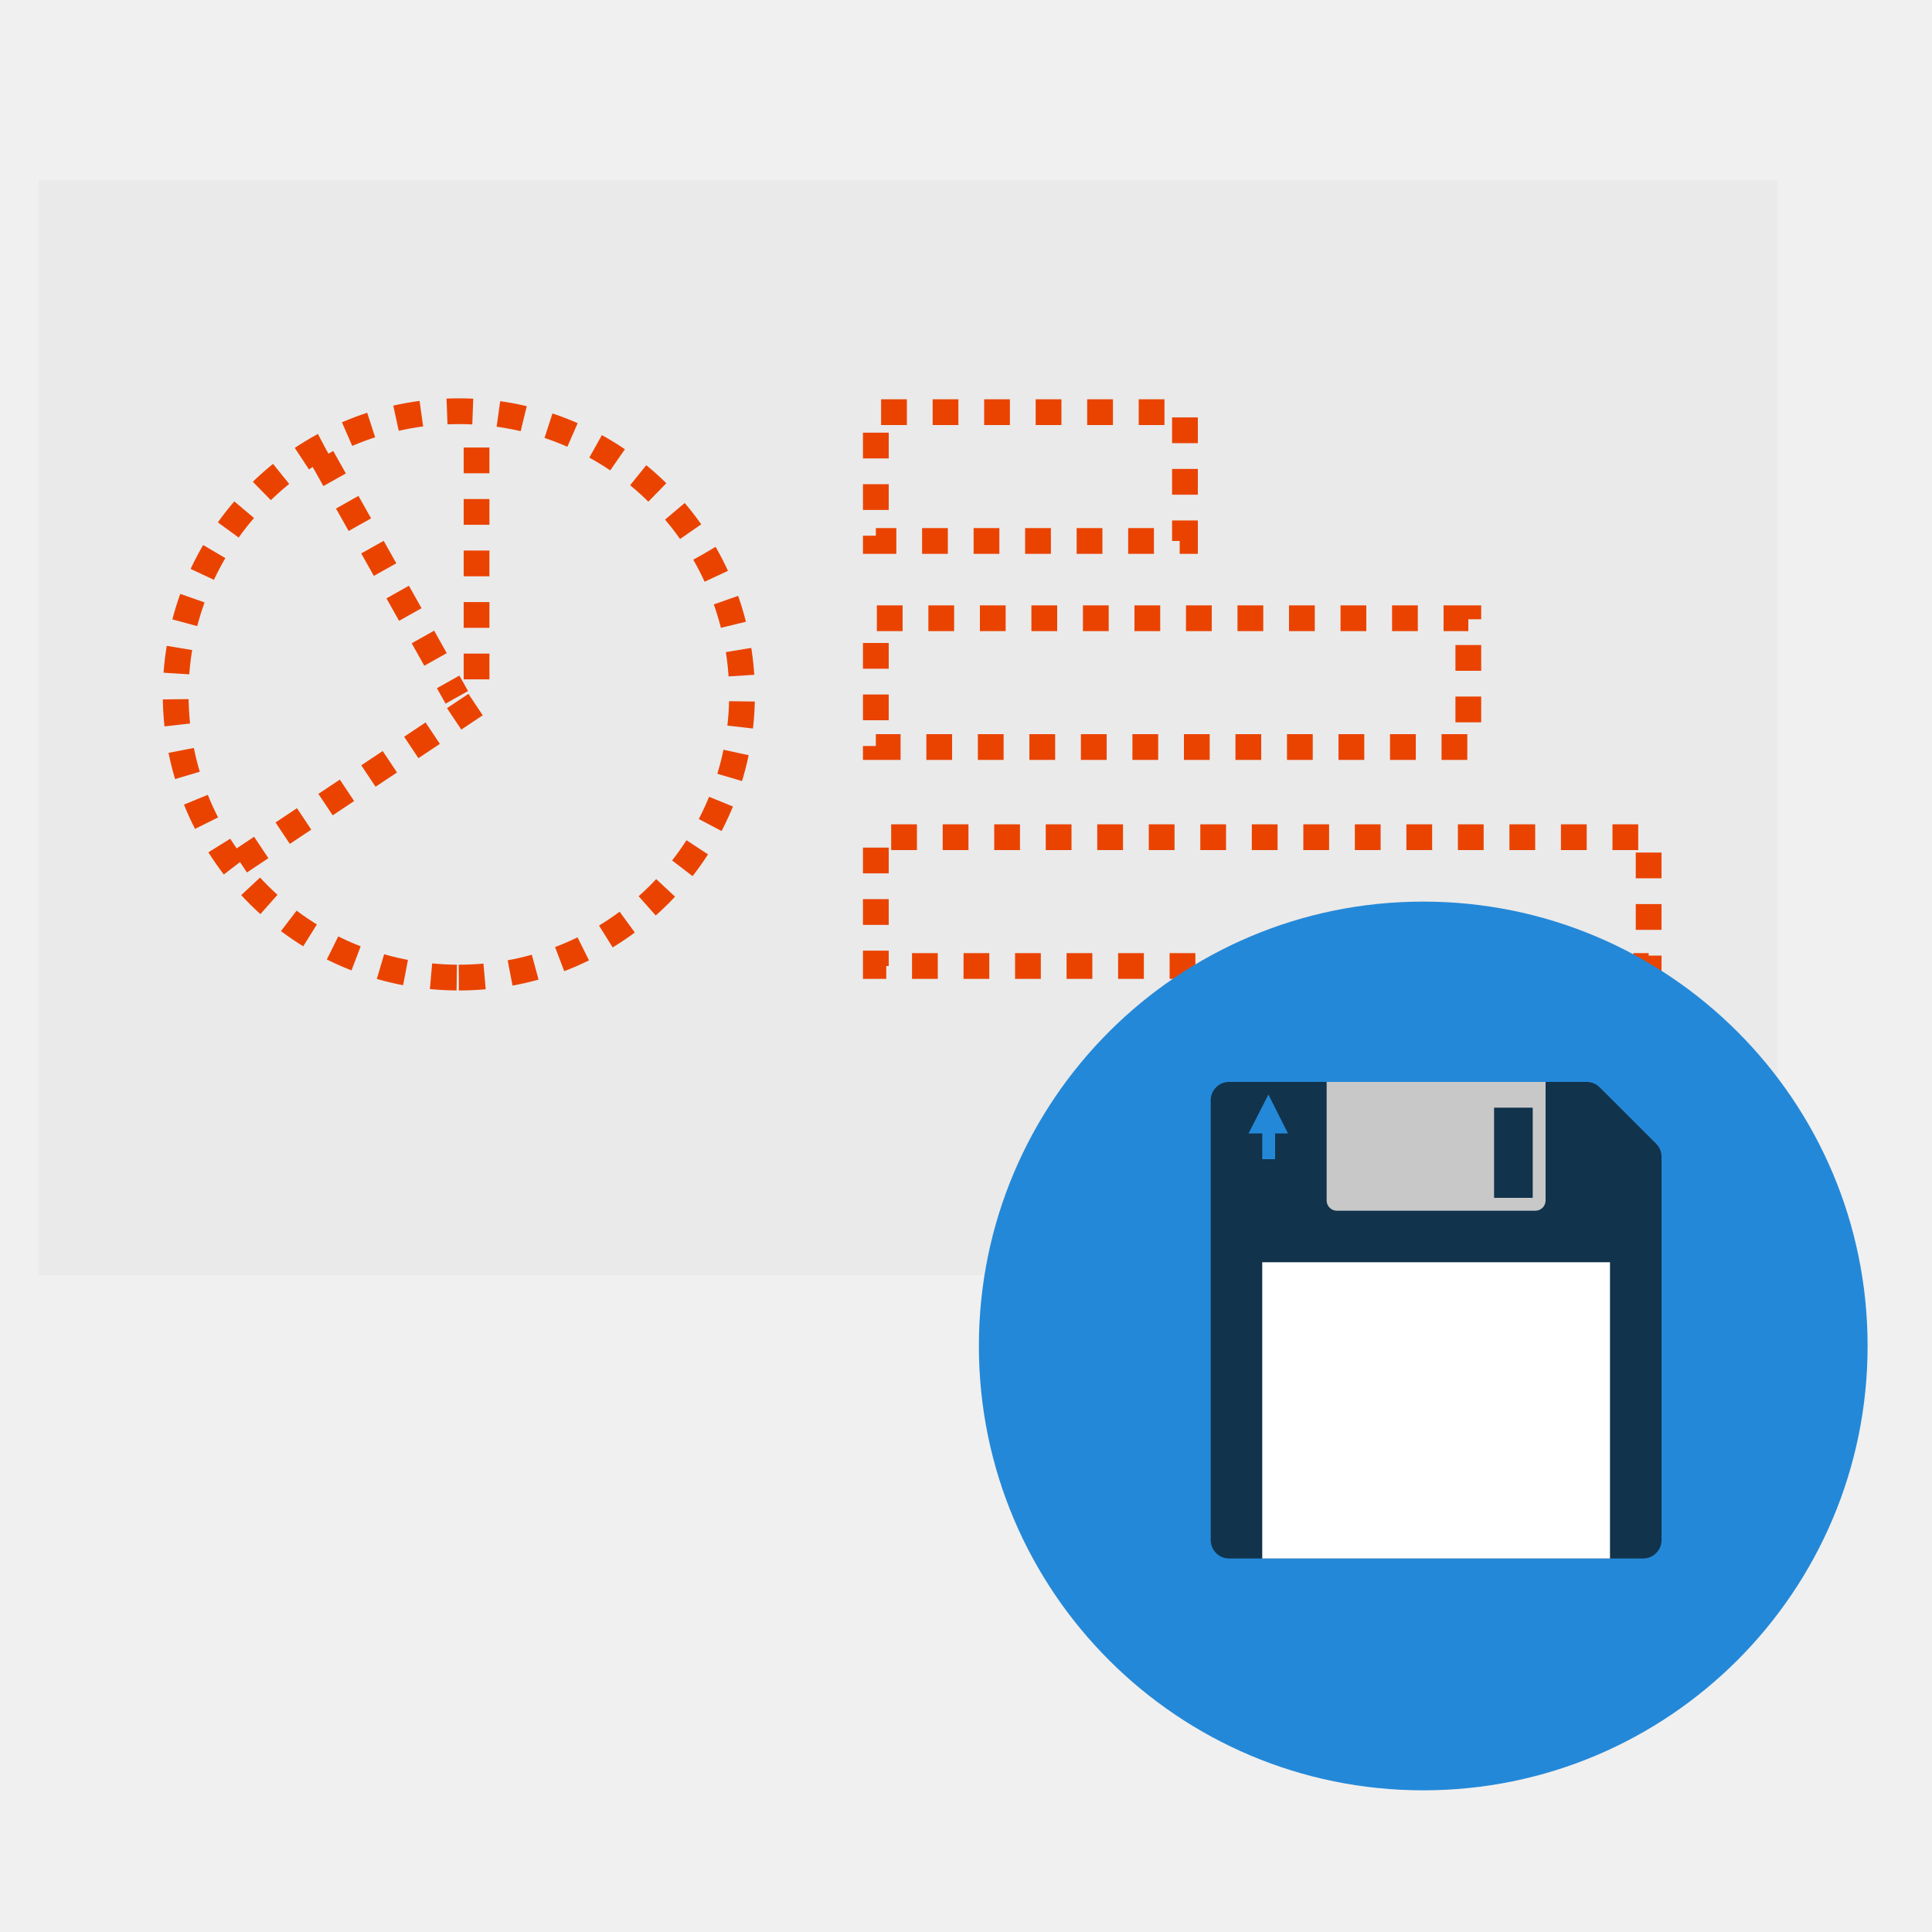
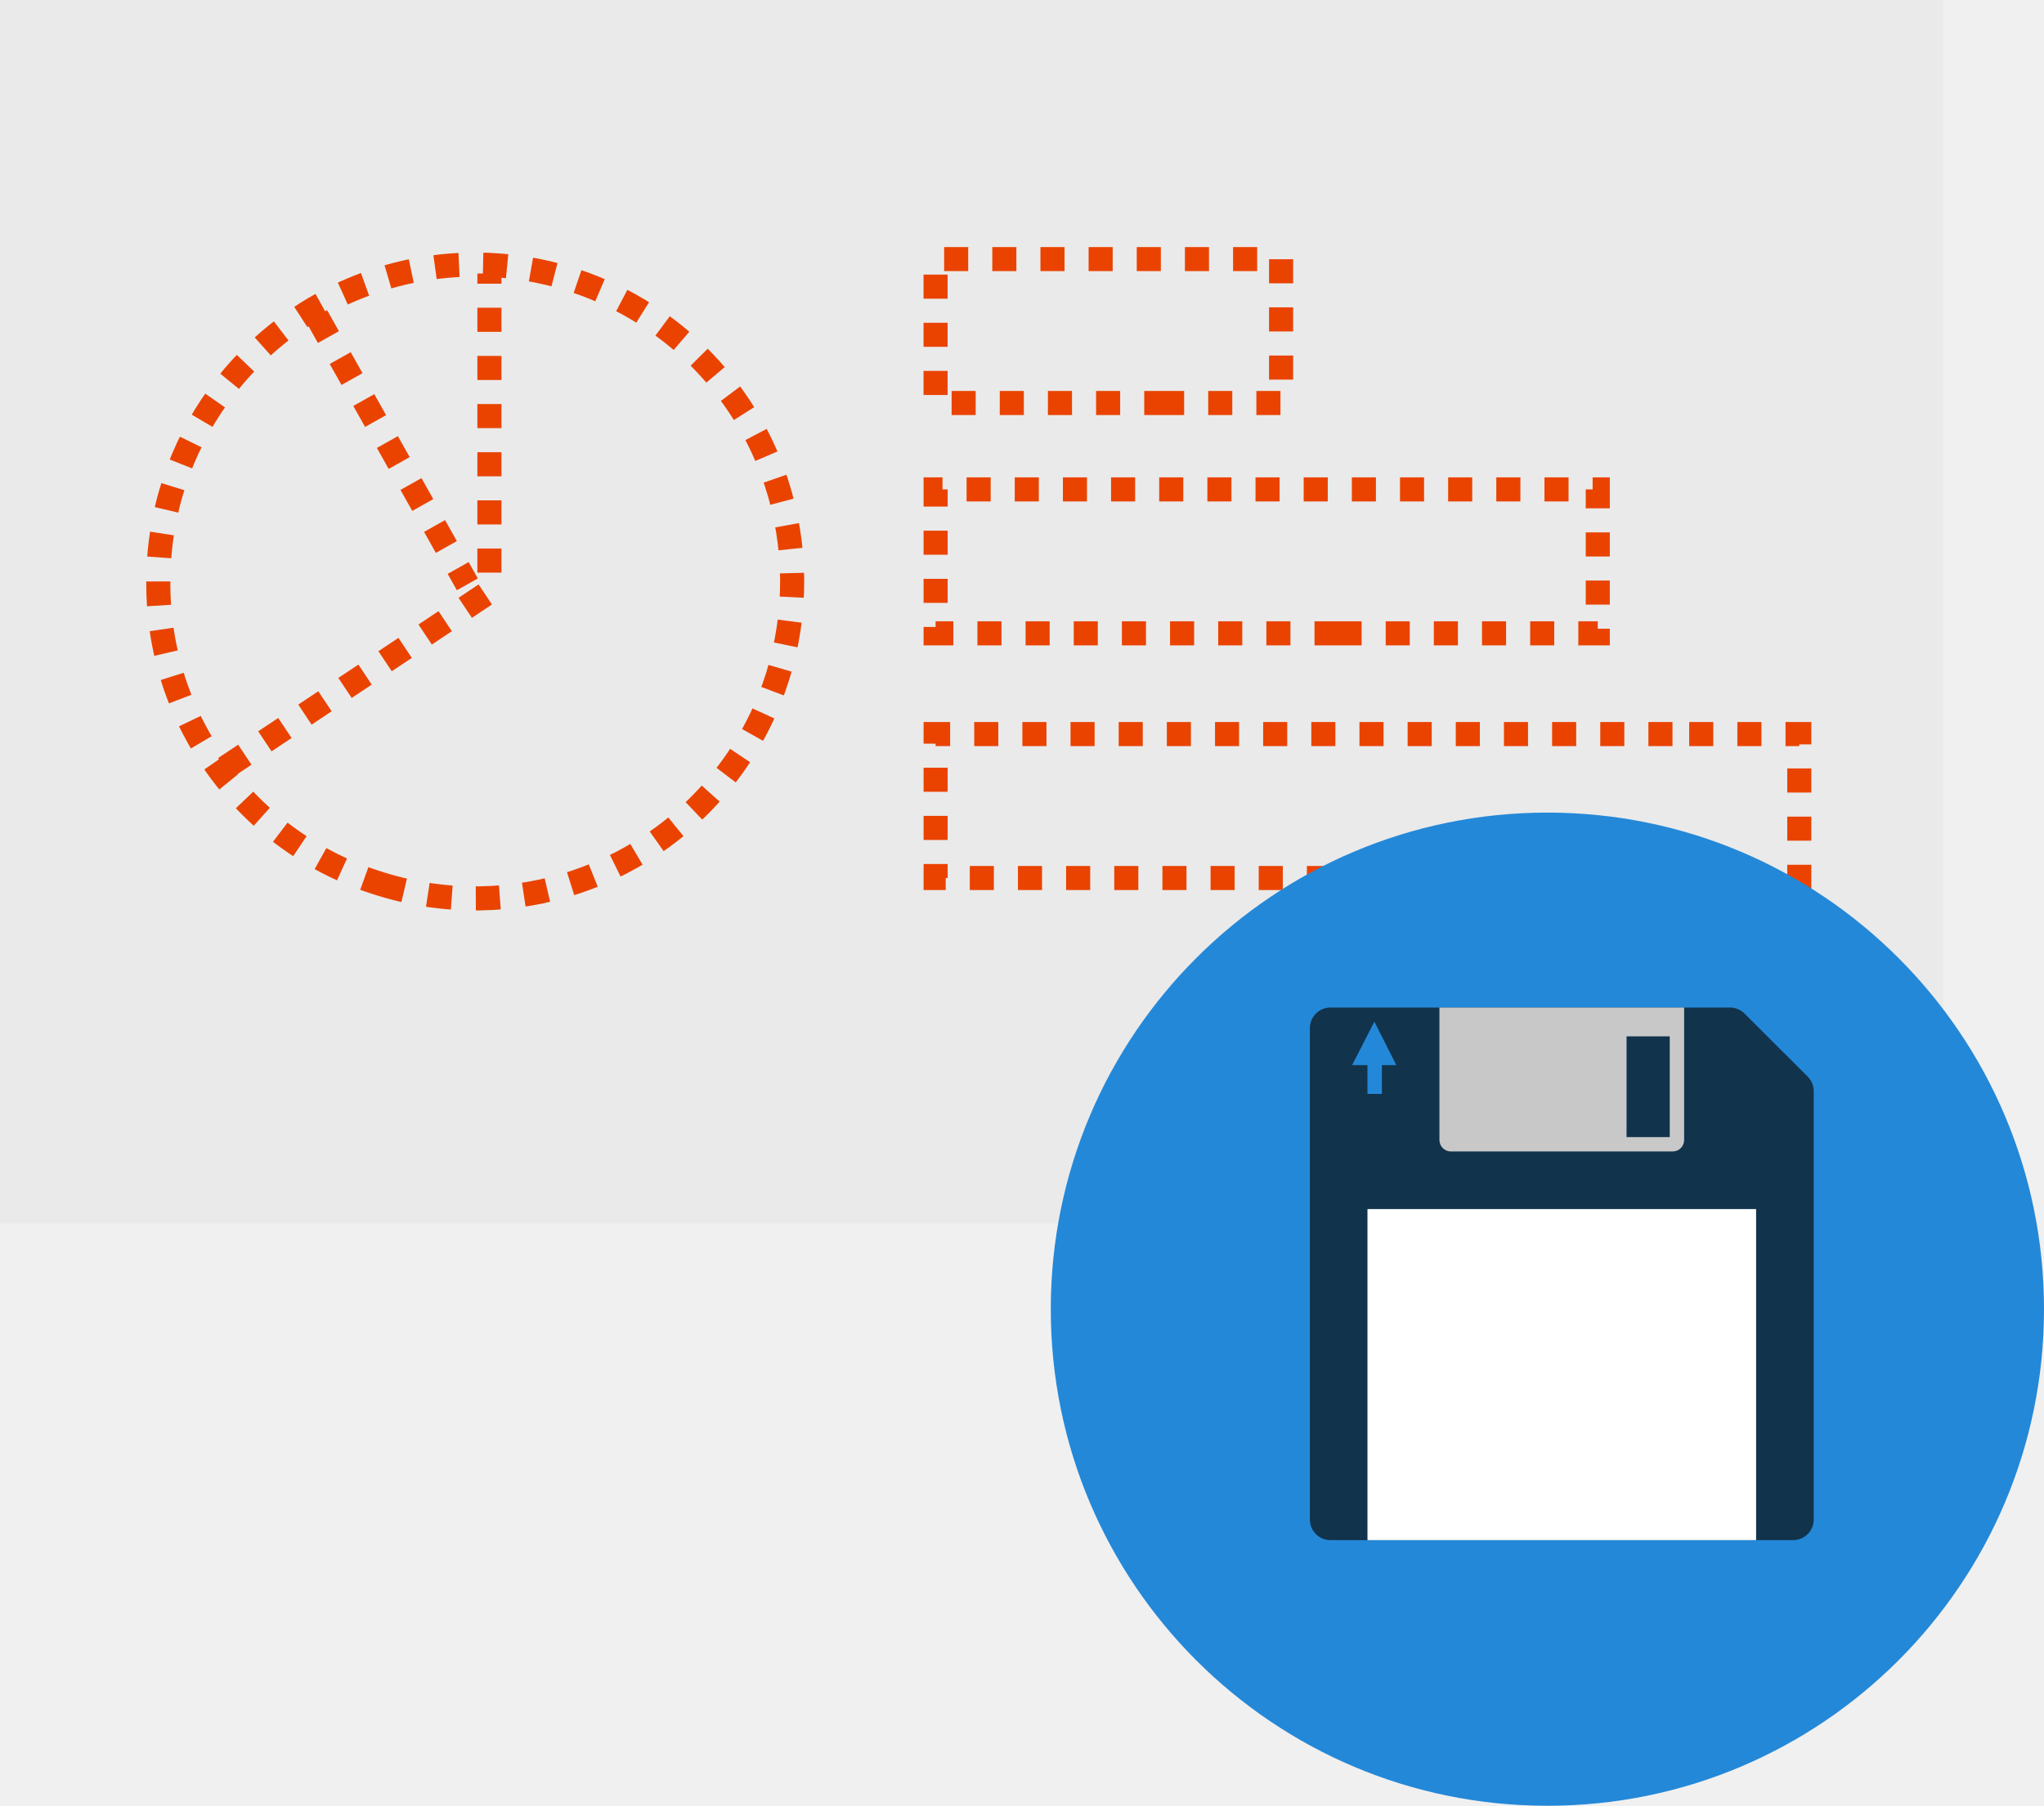
- <svg xmlns="http://www.w3.org/2000/svg" viewBox="0 0 150 150">
-   <path fill="#eaeaea" d="M3 14h135v85H3z" />
-   <path d="M35.625 75.9a21.987 21.987 0 1 0-21.987-21.983A21.987 21.987 0 0 0 35.625 75.9zM119.191 65H68v10h60V65h-8.809zM95.921 58H114V48H68v10h27.921zM83.591 42H92V32H68v10H83.591z" fill="none" stroke="#ea4300" stroke-miterlimit="10" stroke-width="2" stroke-dasharray="2 2" />
-   <path fill="none" stroke="#ea4300" stroke-miterlimit="10" stroke-width="2" stroke-dasharray="2 2" d="M18.618 66.906L37 54.652V33M25 35.504l10.467 18.637" />
-   <circle cx="110.5" cy="104.5" r="34.5" fill="#2488d8" />
-   <path d="M127.572 121H95.428A1.428 1.428 0 0 1 94 119.572V85.428A1.428 1.428 0 0 1 95.428 84h27.756a1.43 1.43 0 0 1 1.009.417l4.389 4.382a1.428 1.428 0 0 1 .419 1.01v29.762a1.429 1.429 0 0 1-1.429 1.429z" fill="#11334b" />
-   <path fill="#fff" d="M98 98h27v23H98z" />
-   <path d="M103 84v9.207a.793.793 0 0 0 .793.793h15.414a.793.793 0 0 0 .793-.793V84z" fill="#c8c8c8" />
-   <path fill="#11334b" d="M116 86h3v7h-3z" />
-   <path fill="#2488d8" d="M98.479 84.979L96.935 88H98v2h1v-2h1l-1.521-3.021z" />
+ <svg xmlns="http://www.w3.org/2000/svg" viewBox="0 0 169.781 150">
+   <path d="M0 0h161.411v101.629H0z" fill="#eaeaea" />
+   <path d="M31.642 73.434a26.324 26.324 0 1 0-18.49-25.167 26.044 26.044 0 0 0 18.49 25.167zm107.28-12.456H77.716v11.956h71.738V60.978zm-27.822-8.37h21.616V40.652h-55v11.956zm-14.742-19.13h10.054V21.521h-28.7v11.957z" fill="none" stroke="#ea4300" stroke-miterlimit="10" stroke-width="2" stroke-dasharray="2 2" />
+   <path d="M18.673 63.8l21.979-14.65V22.717M26.3 26.256l12.519 22.283" fill="none" stroke="#ea4300" stroke-miterlimit="10" stroke-width="2" stroke-dasharray="2 2" />
+   <circle cx="128.531" cy="108.75" r="41.25" fill="#2488d8" />
+   <path d="M148.942 127.933H110.51a1.707 1.707 0 0 1-1.707-1.707V85.4a1.707 1.707 0 0 1 1.707-1.707h33.19a1.706 1.706 0 0 1 1.205.5l5.248 5.239a1.707 1.707 0 0 1 .5 1.208v35.584a1.709 1.709 0 0 1-1.709 1.709z" fill="#11334b" />
+   <path d="M113.586 100.434h32.282v27.5h-32.282z" fill="#fff" />
+   <path d="M119.564 83.695V94.7a.948.948 0 0 0 .948.948h18.43a.948.948 0 0 0 .948-.948V83.695z" fill="#c8c8c8" />
+   <path d="M135.107 86.086h3.587v8.369h-3.587z" fill="#11334b" />
+   <path d="M114.158 84.865l-1.846 3.612h1.273v2.391h1.2v-2.391h1.2z" fill="#2488d8" />
</svg>
